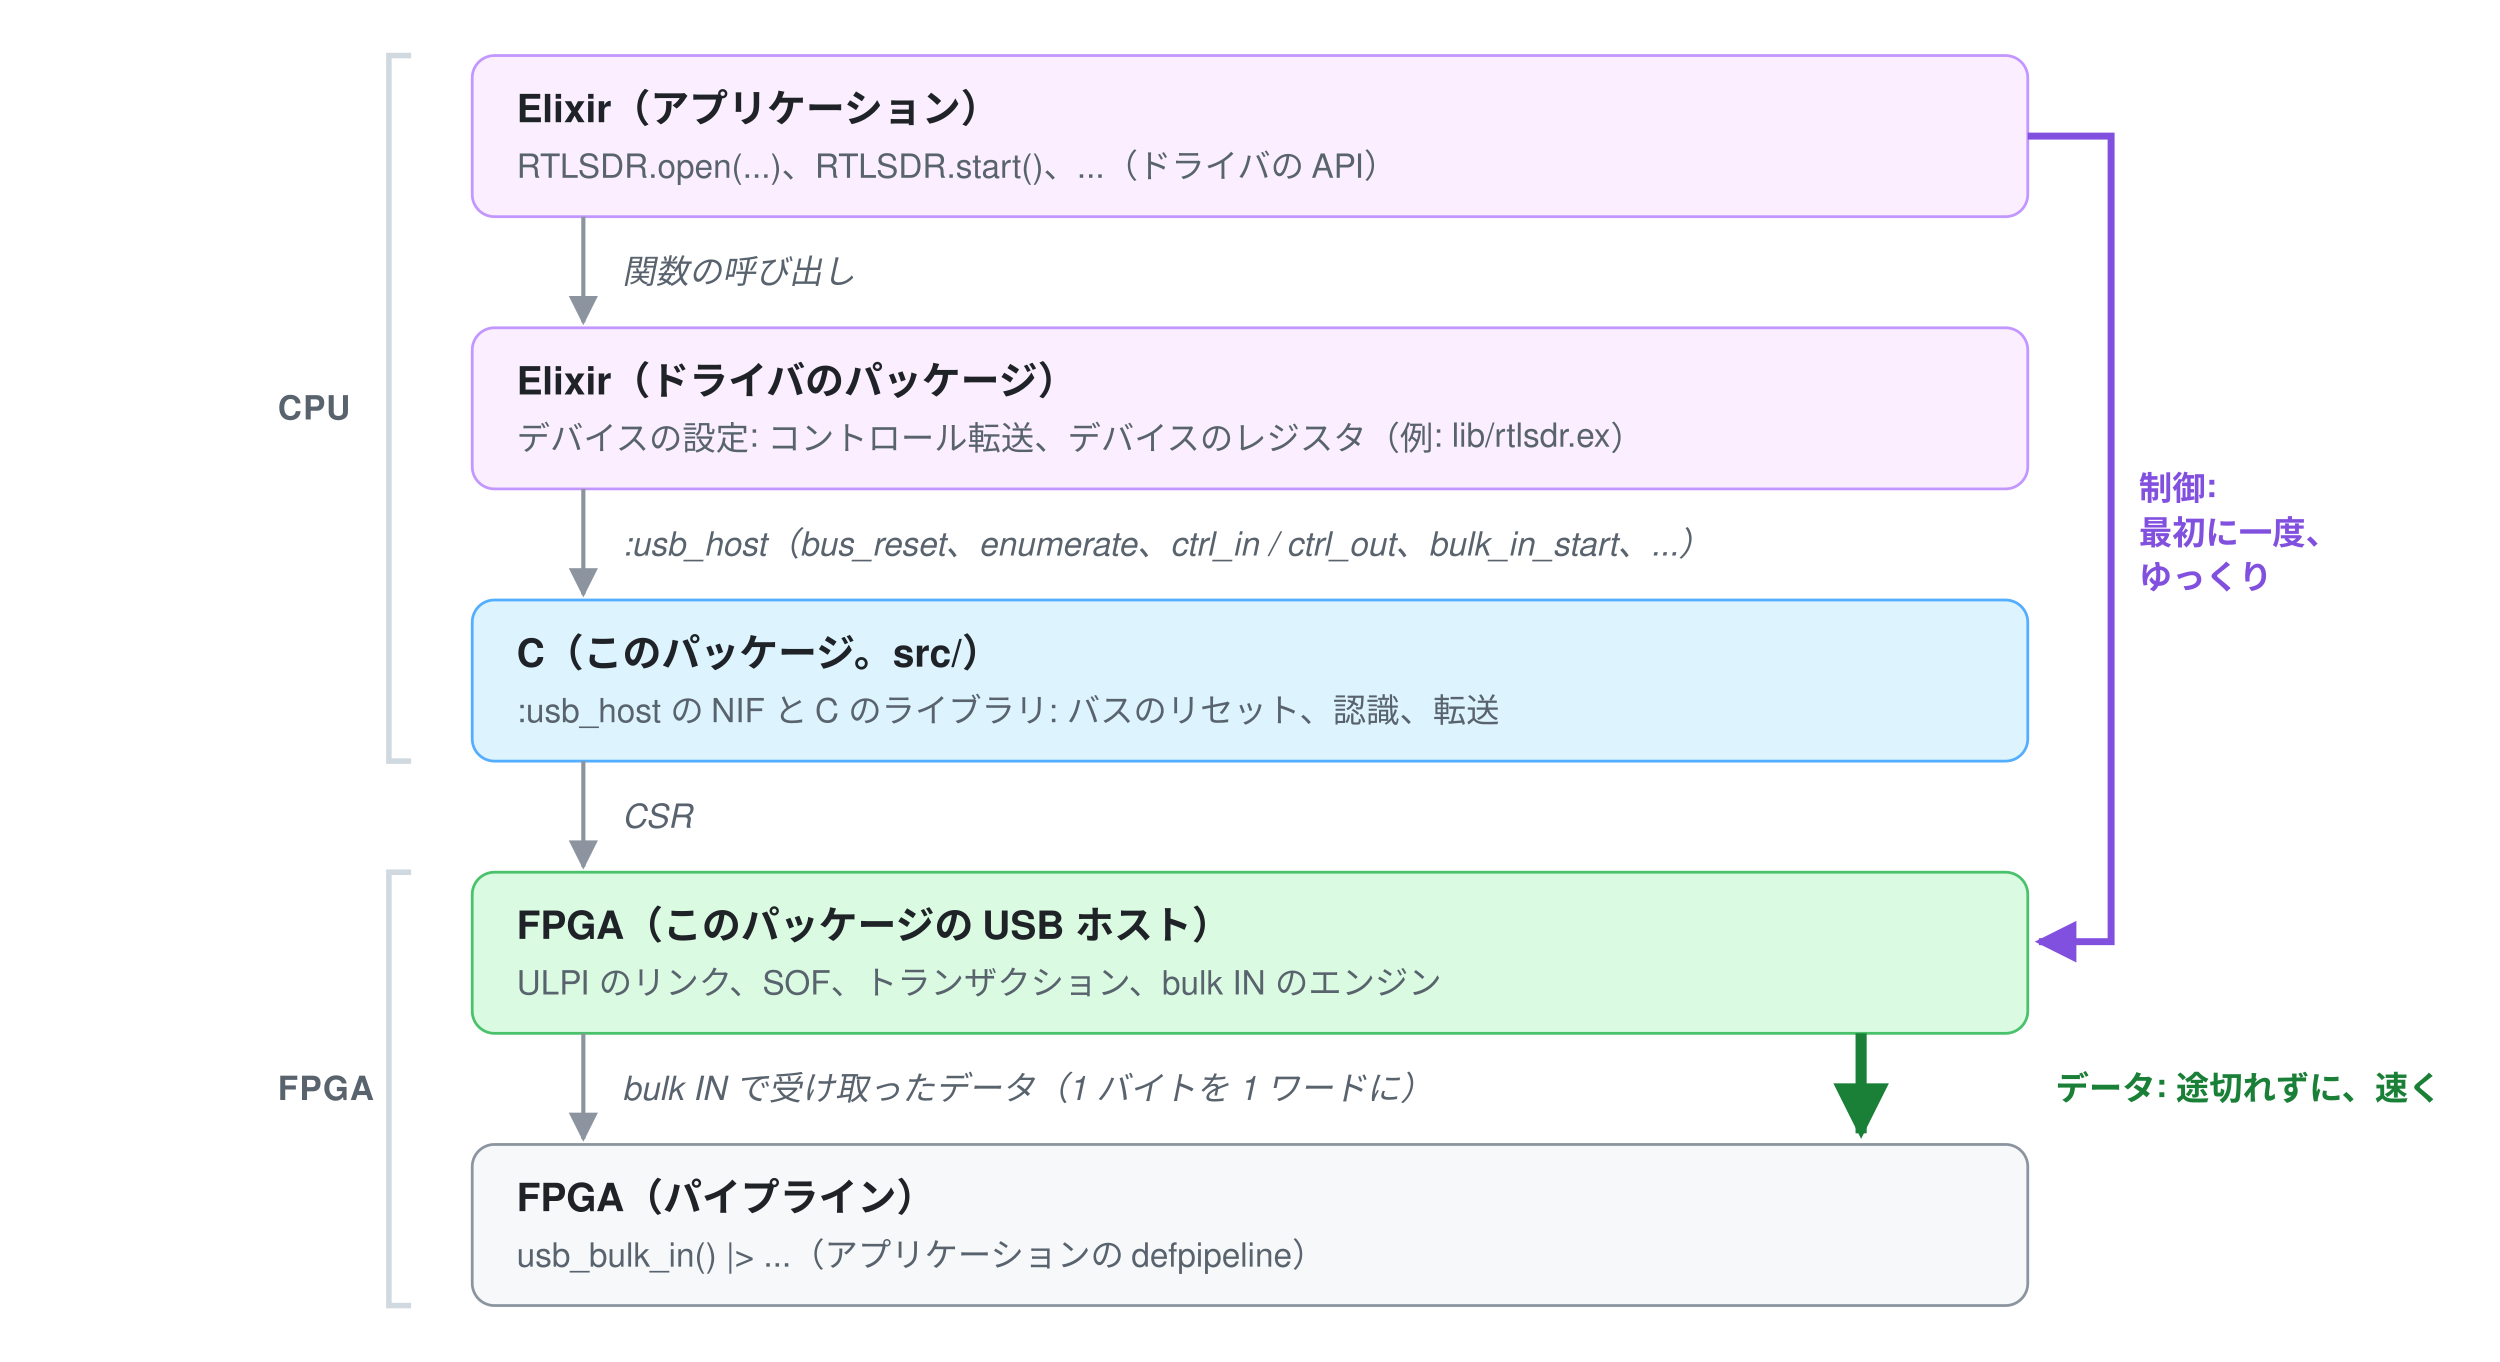
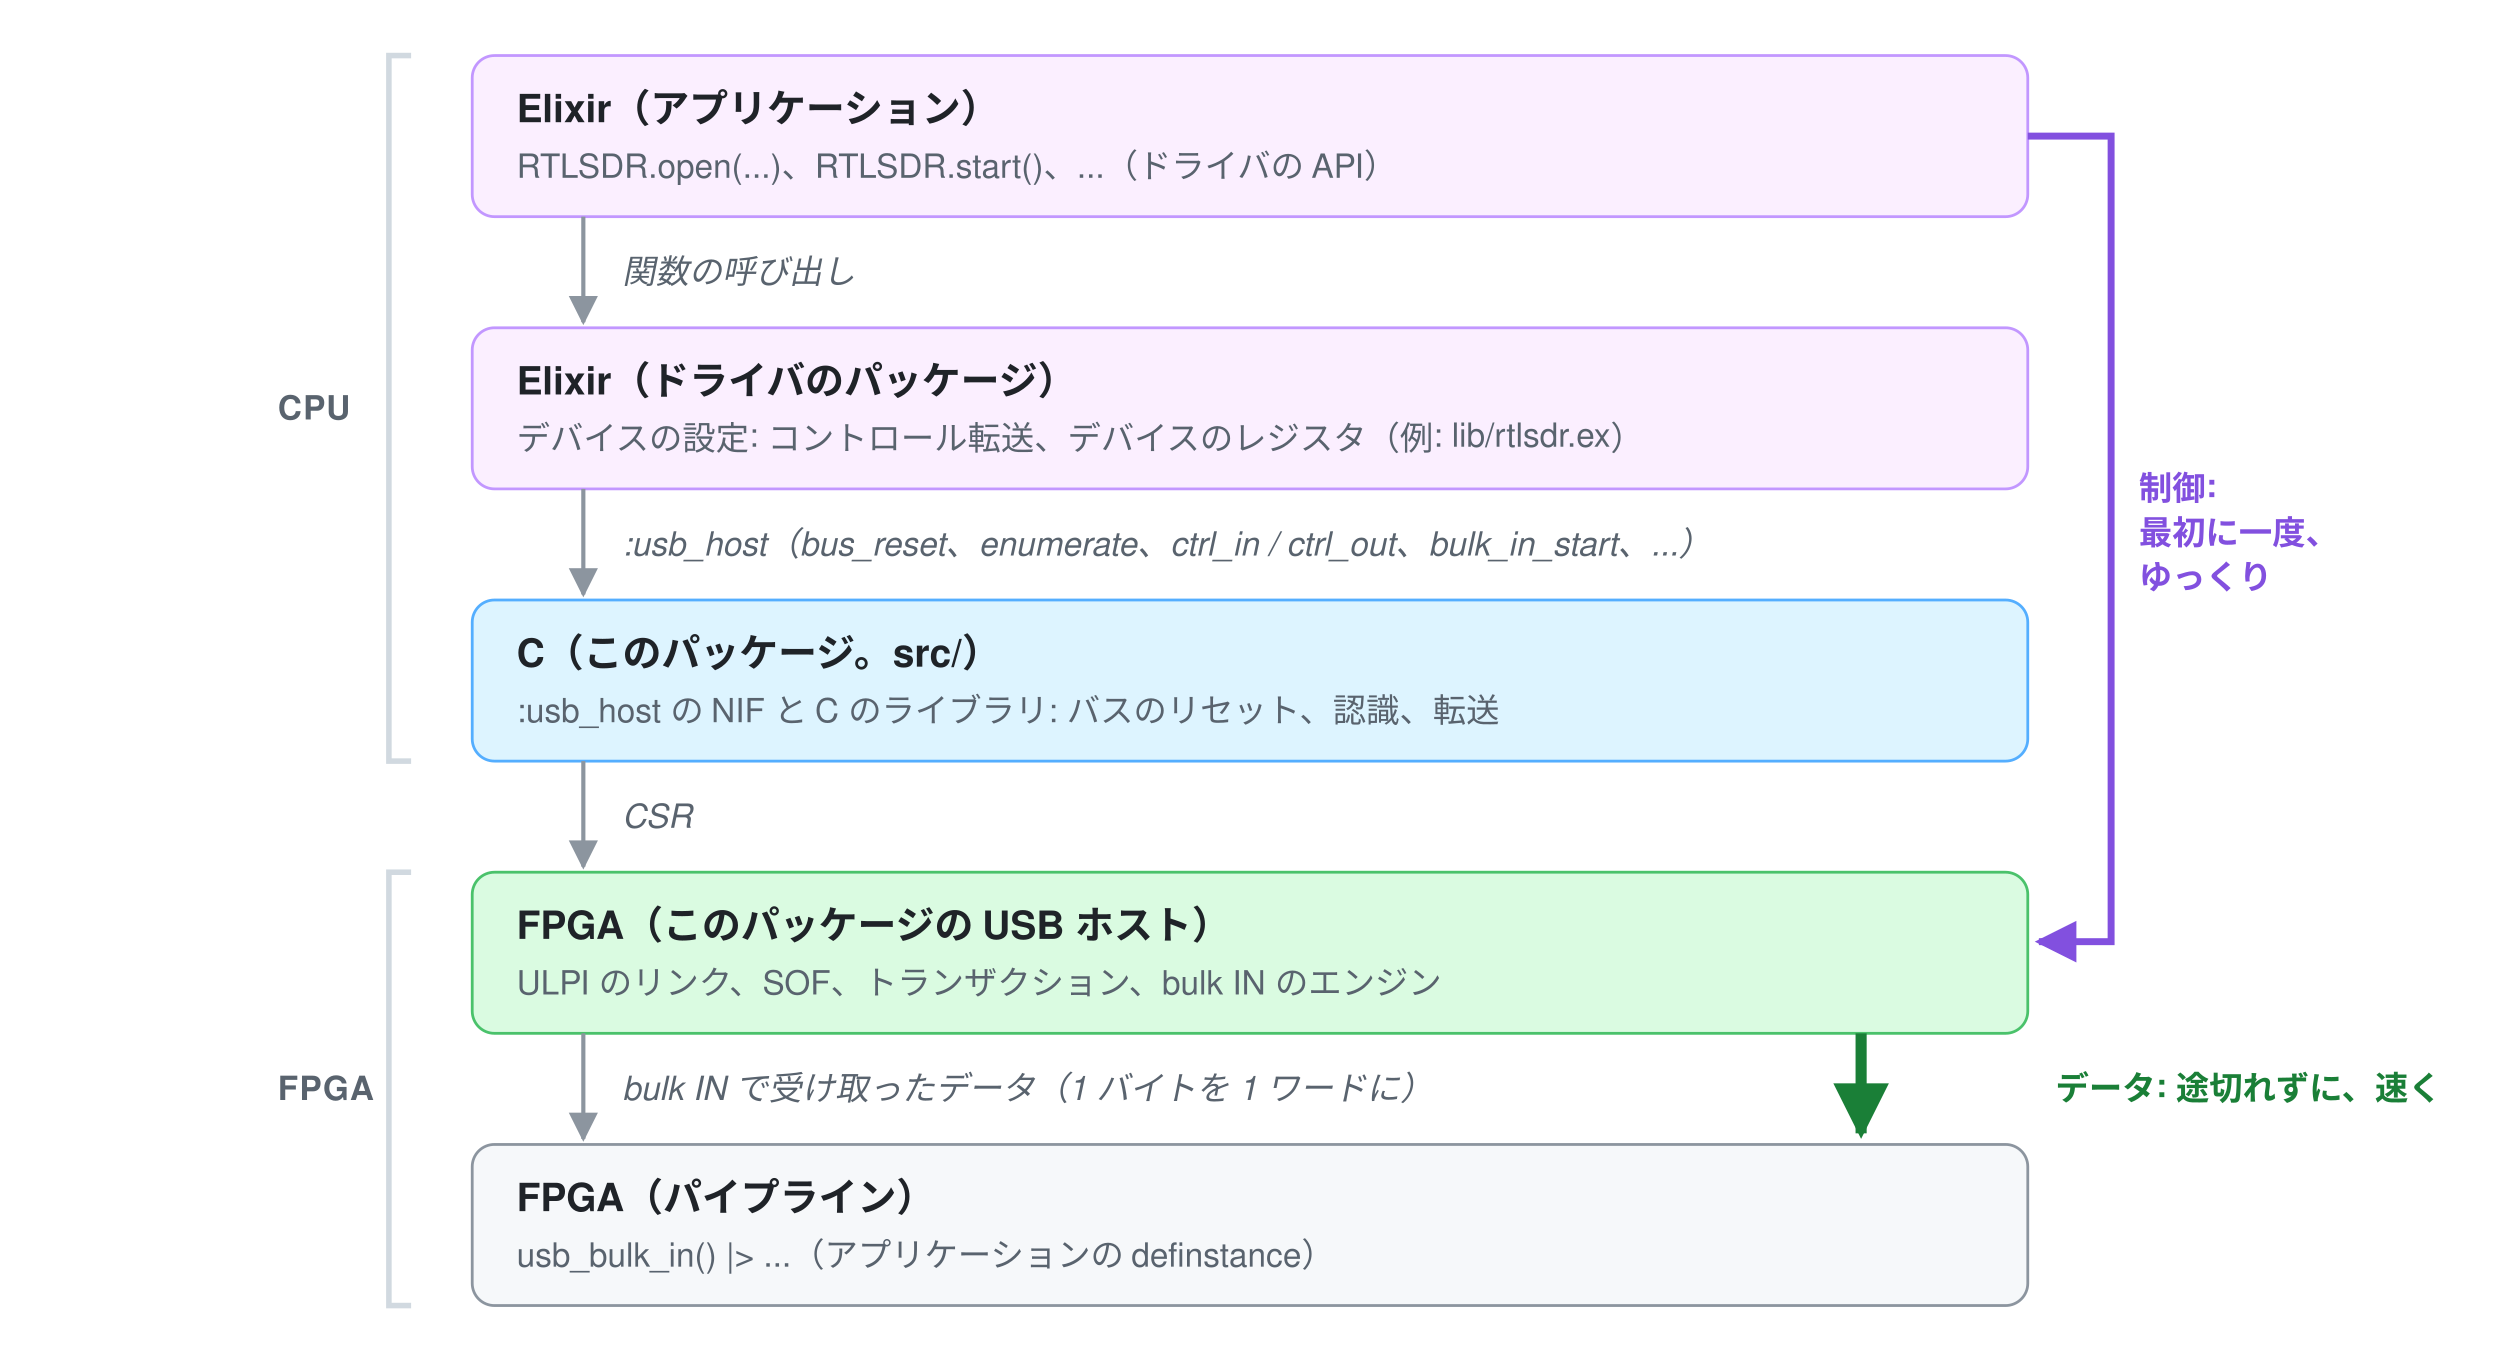
<svg xmlns="http://www.w3.org/2000/svg" viewBox="0 0 900 490" width="900" height="490" font-family="-apple-system, BlinkMacSystemFont, 'Segoe UI', 'Hiragino Sans', 'Noto Sans JP', Helvetica, Arial, sans-serif">
  <style>
    .t { fill: #1f2328; font-size: 14px; font-weight: 600; }
    .s { fill: #59636e; font-size: 12px; }
    .lk { fill: #59636e; font-size: 12px; font-style: italic; }
    .lab { fill: #59636e; font-size: 12px; font-weight: 600; letter-spacing: 0.04em; }
    .note { font-size: 12px; font-weight: 600; }
    .ex { fill: #fbefff; stroke: #c297ff; }
    .c { fill: #ddf4ff; stroke: #54aeff; }
    .hw { fill: #dafbe1; stroke: #4ac26b; }
    .pipe { fill: #f6f8fa; stroke: #8c959f; }
    .arr { stroke: #8c959f; stroke-width: 1.5; fill: none; marker-end: url(#a); }
    .ah { fill: #8c959f; }
    .ctrl { stroke: #8250df; stroke-width: 2.5; fill: none; marker-end: url(#ac); }
    .ach { fill: #8250df; }
    .data { stroke: #1a7f37; stroke-width: 4; fill: none; marker-end: url(#ad); }
    .adh { fill: #1a7f37; }
    .nc { fill: #8250df; } .nd { fill: #1a7f37; }
    .br { stroke: #d1d9e0; stroke-width: 2; fill: none; }
    @media (prefers-color-scheme: dark) {
      .t { fill: #f0f6fc; } .s, .lk, .lab { fill: #9198a1; }
      .ex { fill: #271052; stroke: #ab7df8; } .c { fill: #0c2d6b; stroke: #4493f8; }
      .hw { fill: #04260f; stroke: #3fb950; } .pipe { fill: #151b23; stroke: #656c76; }
      .arr { stroke: #656c76; } .ah { fill: #656c76; }
      .ctrl { stroke: #ab7df8; } .ach, .nc { fill: #ab7df8; }
      .data { stroke: #3fb950; } .adh, .nd { fill: #3fb950; }
      .br { stroke: #3d444d; }
    }
  </style>
  <defs>
    <marker id="a" viewBox="0 0 10 10" refX="9" refY="5" markerWidth="7" markerHeight="7" orient="auto">
      <path class="ah" d="M0,0 L10,5 L0,10 z" />
    </marker>
    <marker id="ac" viewBox="0 0 10 10" refX="9" refY="5" markerWidth="6" markerHeight="6" orient="auto">
      <path class="ach" d="M0,0 L10,5 L0,10 z" />
    </marker>
    <marker id="ad" viewBox="0 0 10 10" refX="9" refY="5" markerWidth="5" markerHeight="5" orient="auto">
      <path class="adh" d="M0,0 L10,5 L0,10 z" />
    </marker>
  </defs>
  <rect class="ex" x="170" y="20" width="560" height="58" rx="8" />
  <text class="t" x="186" y="44">Elixir（アプリケーション）</text>
  <text class="s" x="186" y="64">RTLSDR.open(...)、RTLSDR.start()、...（ドライバの API）</text>
  <path class="arr" d="M210,78 V116" />
  <text class="lk" x="224" y="102">関数の呼び出し</text>
  <rect class="ex" x="170" y="118" width="560" height="58" rx="8" />
  <text class="t" x="186" y="142">Elixir（ドライバのパッケージ）</text>
  <text class="s" x="186" y="162">デバイスの設定: コントロール転送、デバイスのレジスタ（例: lib/rtlsdr.ex）</text>
  <path class="arr" d="M210,176 V214" />
  <text class="lk" x="224" y="200">:usb_host（bus_reset、enumerate、ctrl_in / ctrl_out、bulk_in_start、...）</text>
  <rect class="c" x="170" y="216" width="560" height="58" rx="8" />
  <text class="t" x="186" y="240">C（このパッケージ。src/）</text>
  <text class="s" x="186" y="260">:usb_host の NIF と C のライブラリ: バスのリセット、認識、転送</text>
  <path class="arr" d="M210,274 V312" />
  <text class="lk" x="224" y="298">CSR</text>
  <rect class="hw" x="170" y="314" width="560" height="58" rx="8" />
  <text class="t" x="186" y="338">FPGA（このパッケージの USB ホスト）</text>
  <text class="s" x="186" y="358">ULPI のリンク、SOF、トランザクション、bulk IN のエンジン</text>
  <path class="arr" d="M210,372 V410" />
  <text class="lk" x="224" y="396">bulk IN で受け取ったデータ（1 バイトを 1 ワードに）</text>
  <rect class="pipe" x="170" y="412" width="560" height="58" rx="8" />
  <text class="t" x="186" y="436">FPGA（パイプライン）</text>
-   <text class="s" x="186" y="456">usb_bulk_in() |&gt; ...（アプリケーションの defpipeline）</text>
+   <text class="s" x="186" y="456">usb_bulk_in() |&gt; ...（アプリケーションの definstance）</text>
  <path class="br" d="M148,20 h-8 v254 h8" />
  <text class="lab" x="100" y="151">CPU</text>
  <path class="br" d="M148,314 h-8 v156 h8" />
  <text class="lab" x="100" y="396">FPGA</text>
  <path class="ctrl" d="M730,49 H760 V339 H734" />
  <text class="note nc">
    <tspan x="770" y="180">制御:</tspan>
    <tspan x="770" y="196">最初に一度、</tspan>
    <tspan x="770" y="212">ゆっくり</tspan>
  </text>
  <path class="data" d="M670,372 V408" />
  <text class="note nd" x="740" y="396">データ: 途切れずに、速く</text>
</svg>
